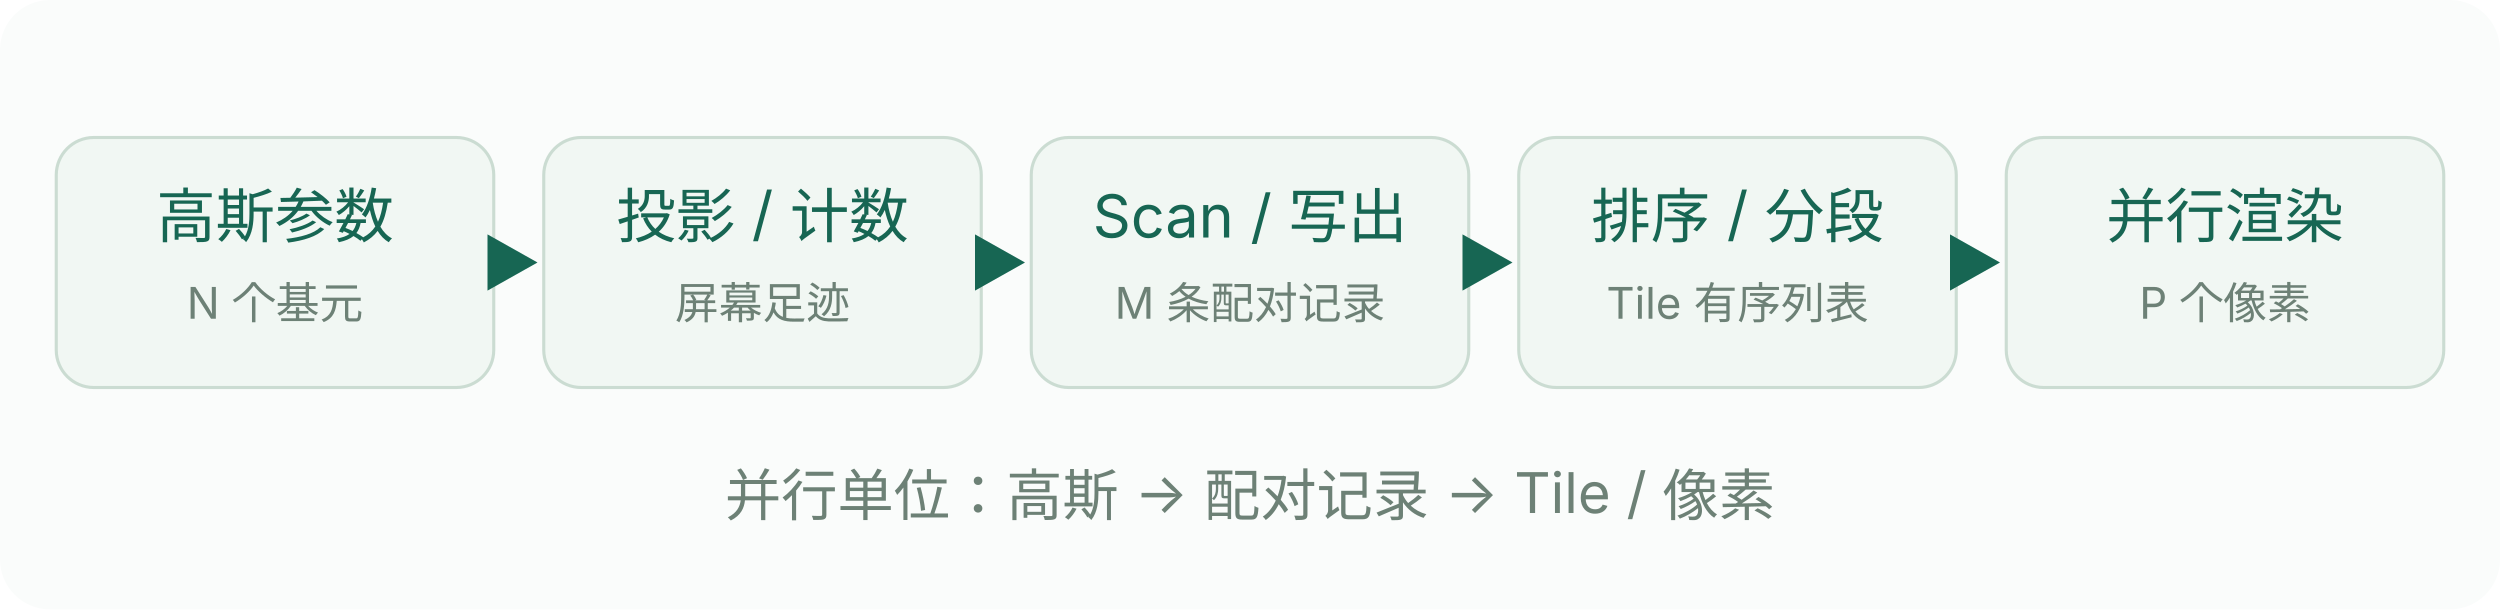
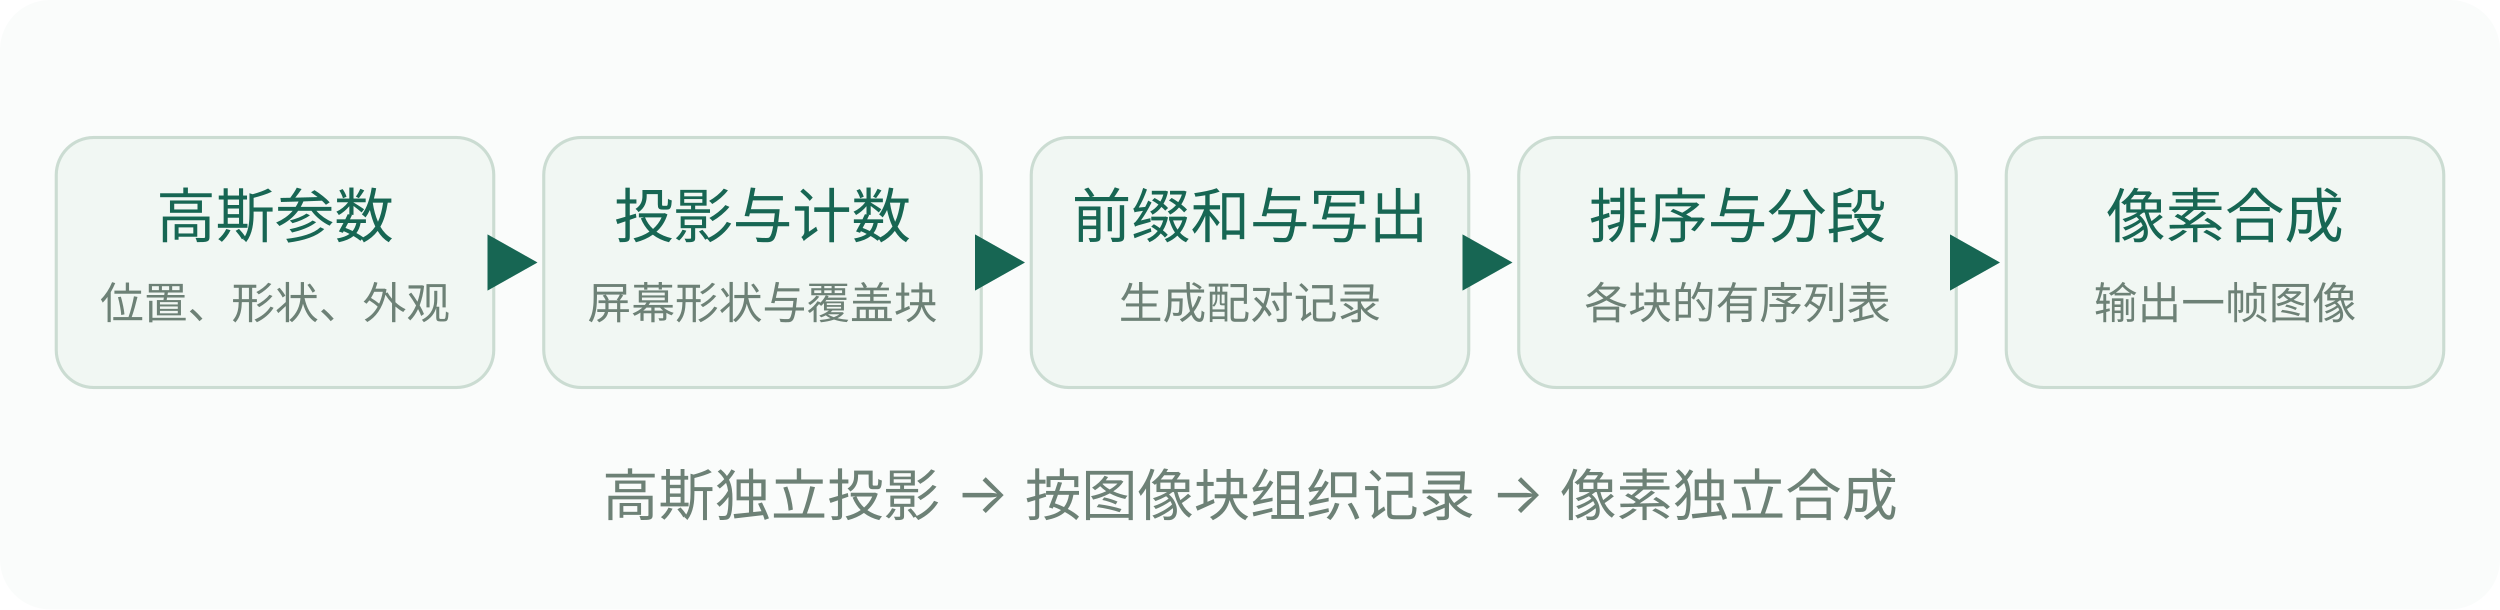
<svg xmlns="http://www.w3.org/2000/svg" viewBox="0 0 800 195" role="img">
  <defs>
    <marker id="arrow" markerWidth="9" markerHeight="9" refX="7" refY="4.5" orient="auto">
      <path d="M0 0L8 4.5L0 9" fill="#176653" />
    </marker>
  </defs>
  <rect width="800" height="195" rx="16" fill="#fafcfb" />
  <g font-family="-apple-system,BlinkMacSystemFont,PingFang SC,Microsoft YaHei,sans-serif">
    <rect x="18" y="44" width="140" height="80" rx="12" fill="#f1f7f3" stroke="#cbdcd2" />
    <text x="88.0" y="76" font-size="19" fill="#176653" text-anchor="middle">高斯参数</text>
-     <text x="88.0" y="102" font-size="14" fill="#6d8176" text-anchor="middle">N 个基元</text>
+     <text x="88.0" y="102" font-size="14" fill="#6d8176" text-anchor="middle">位置、形状、外观</text>
    <path d="M160,84 L170,84" stroke="#176653" stroke-width="2" fill="none" marker-end="url(#arrow)" />
    <rect x="174" y="44" width="140" height="80" rx="12" fill="#f1f7f3" stroke="#cbdcd2" />
-     <text x="244.0" y="76" font-size="19" fill="#176653" text-anchor="middle">投影 / 计数</text>
-     <text x="244.0" y="102" font-size="14" fill="#6d8176" text-anchor="middle">屏幕足迹</text>
+     <text x="244.0" y="76" font-size="19" fill="#176653" text-anchor="middle">投影与计数</text>
+     <text x="244.0" y="102" font-size="14" fill="#6d8176" text-anchor="middle">屏幕形状与覆盖块</text>
    <path d="M316,84 L326,84" stroke="#176653" stroke-width="2" fill="none" marker-end="url(#arrow)" />
    <rect x="330" y="44" width="140" height="80" rx="12" fill="#f1f7f3" stroke="#cbdcd2" />
-     <text x="400.0" y="76" font-size="19" fill="#176653" text-anchor="middle">Scan / 写出</text>
-     <text x="400.0" y="102" font-size="14" fill="#6d8176" text-anchor="middle">M 条配对记录</text>
+     <text x="400.0" y="76" font-size="19" fill="#176653" text-anchor="middle">前缀和与写出</text>
+     <text x="400.0" y="102" font-size="14" fill="#6d8176" text-anchor="middle">生成配对记录</text>
    <path d="M472,84 L482,84" stroke="#176653" stroke-width="2" fill="none" marker-end="url(#arrow)" />
    <rect x="486" y="44" width="140" height="80" rx="12" fill="#f1f7f3" stroke="#cbdcd2" />
-     <text x="556.0" y="76" font-size="19" fill="#176653" text-anchor="middle">排序 / 分段</text>
-     <text x="556.0" y="102" font-size="14" fill="#6d8176" text-anchor="middle">Tile 有序列表</text>
+     <text x="556.0" y="76" font-size="19" fill="#176653" text-anchor="middle">排序与分段</text>
+     <text x="556.0" y="102" font-size="14" fill="#6d8176" text-anchor="middle">各块的有序列表</text>
    <path d="M628,84 L638,84" stroke="#176653" stroke-width="2" fill="none" marker-end="url(#arrow)" />
    <rect x="642" y="44" width="140" height="80" rx="12" fill="#f1f7f3" stroke="#cbdcd2" />
-     <text x="712.0" y="76" font-size="19" fill="#176653" text-anchor="middle">并行渲染</text>
-     <text x="712.0" y="102" font-size="14" fill="#6d8176" text-anchor="middle">P 个像素</text>
-     <text x="400" y="165" font-size="18" fill="#6d8176" text-anchor="middle">并行单位：高斯 → 配对记录 → Tile / 像素</text>
+     <text x="712.0" y="76" font-size="19" fill="#176653" text-anchor="middle">像素合成</text>
+     <text x="712.0" y="102" font-size="14" fill="#6d8176" text-anchor="middle">输出一帧图像</text>
+     <text x="400" y="165" font-size="18" fill="#6d8176" text-anchor="middle">高斯独立投影 → 按图像块组织记录 → 像素独立合成</text>
  </g>
</svg>
